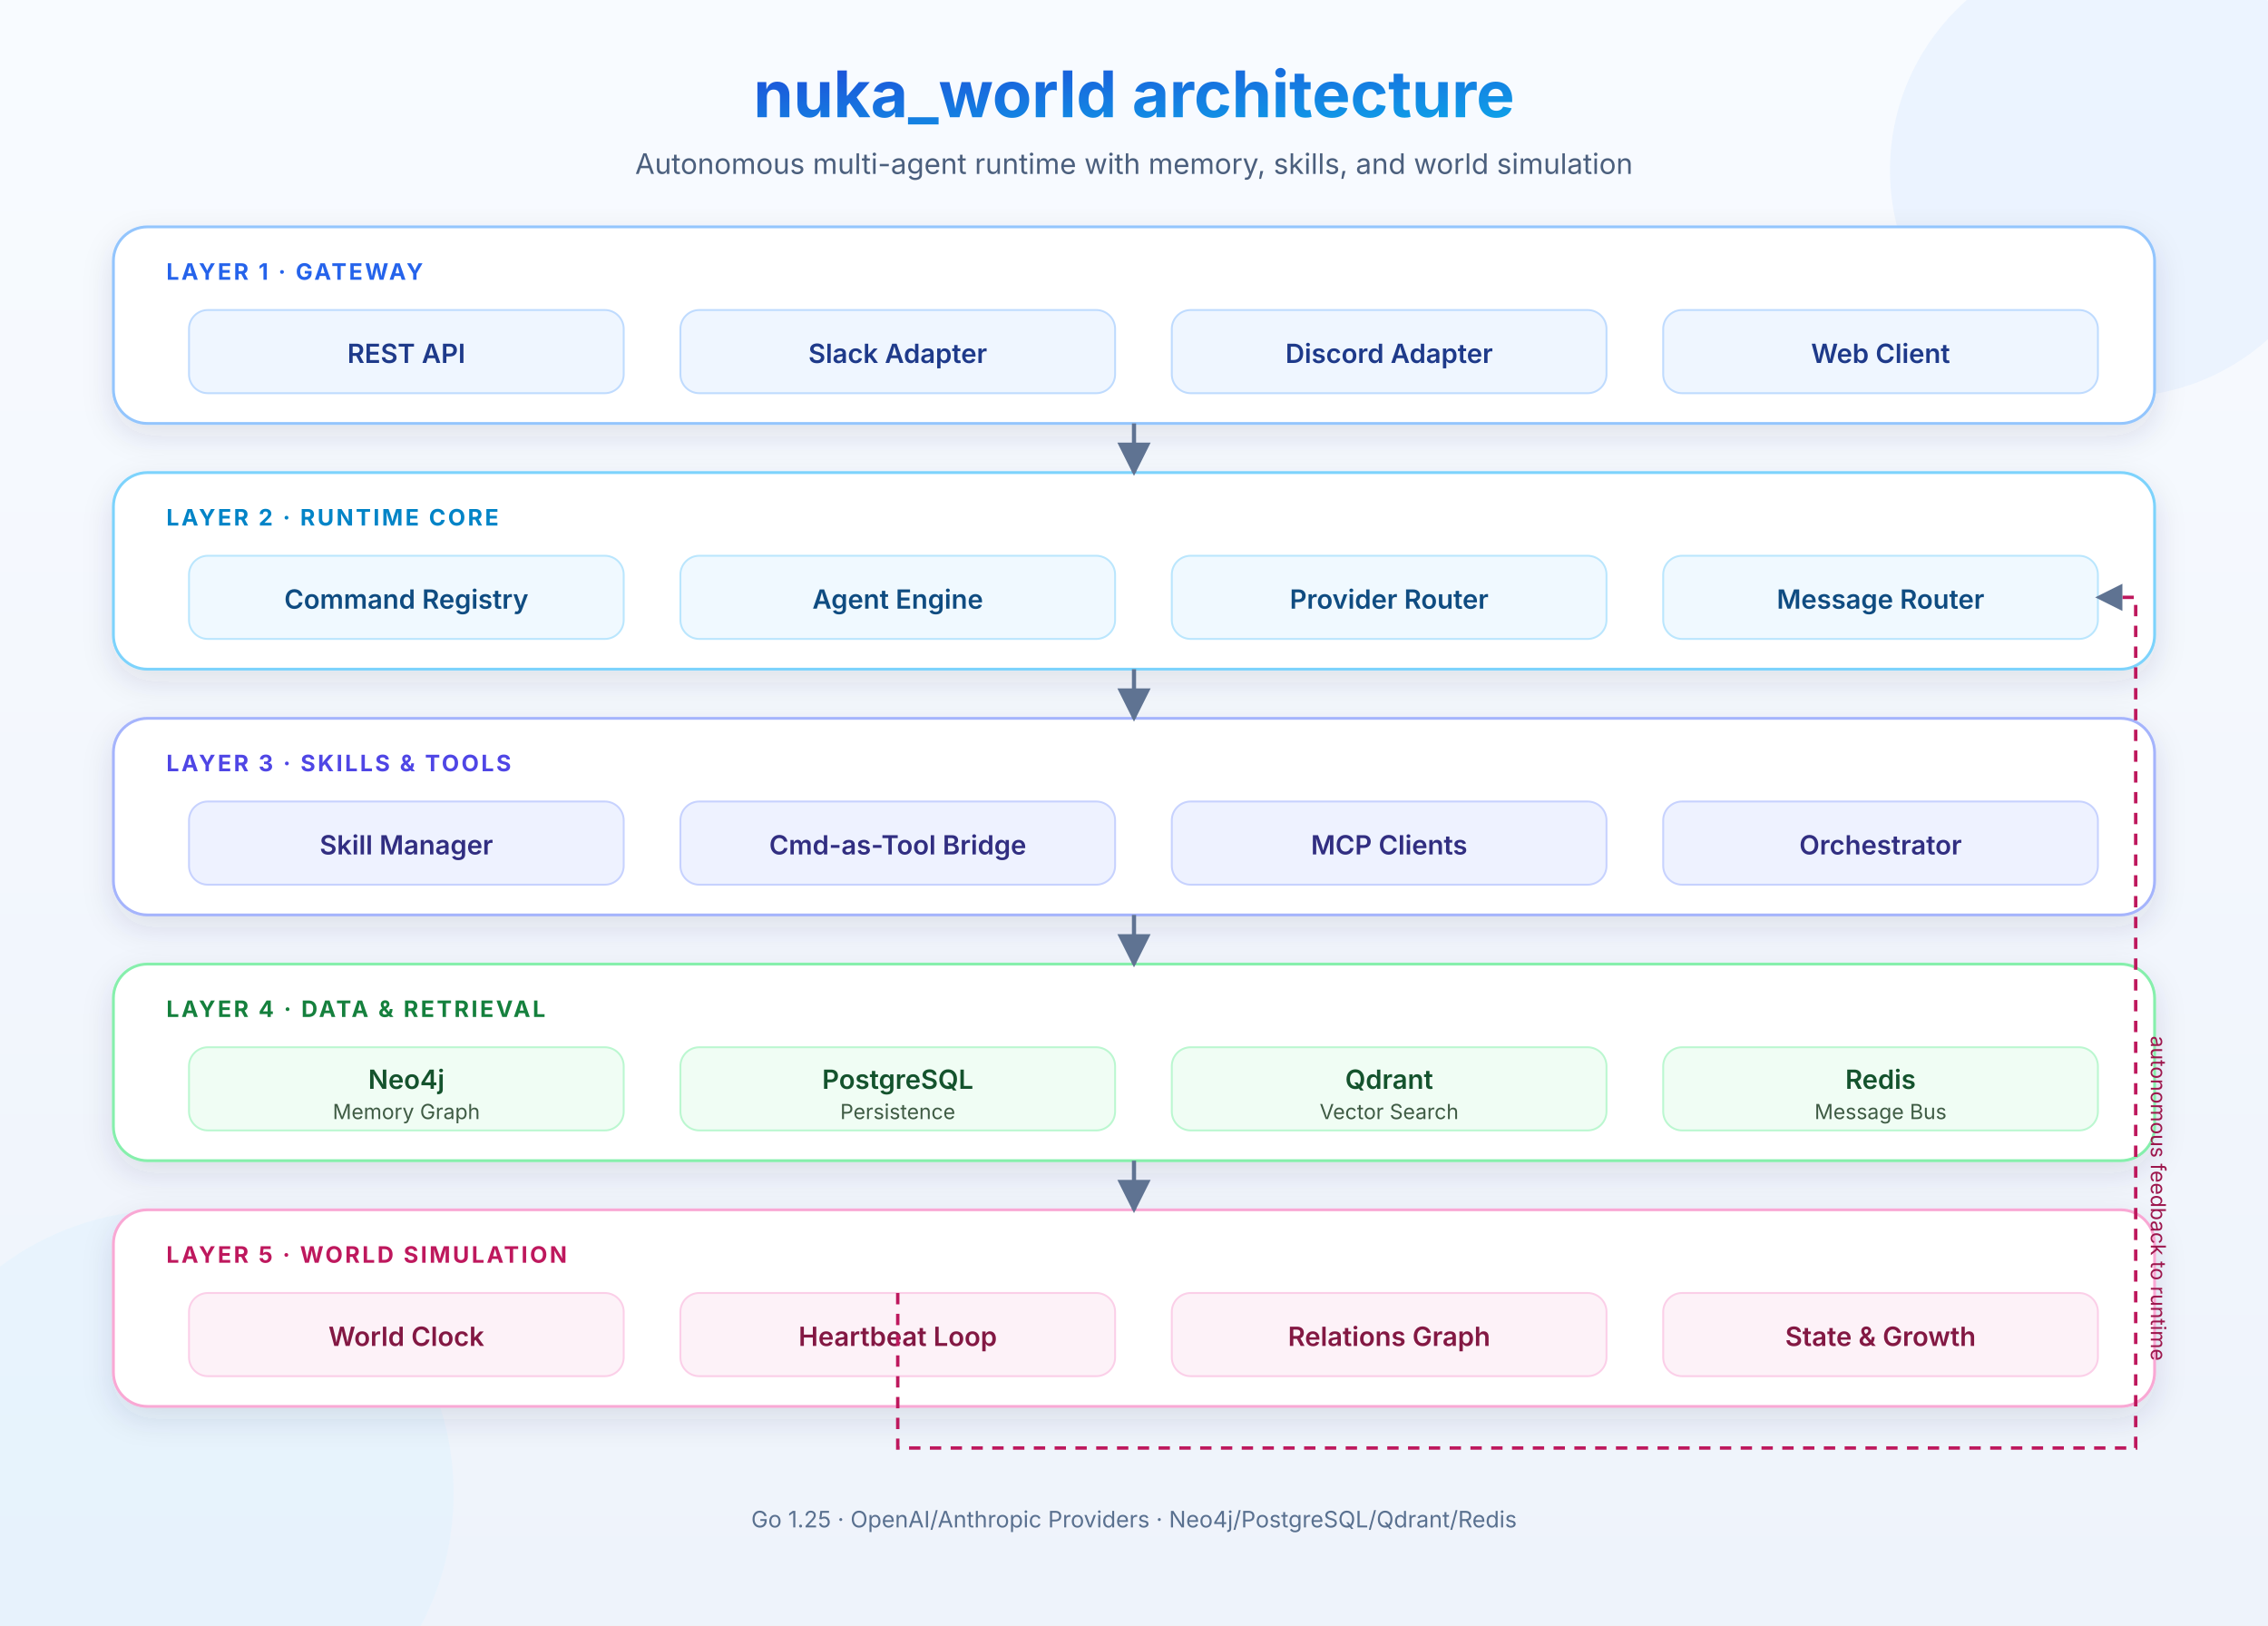
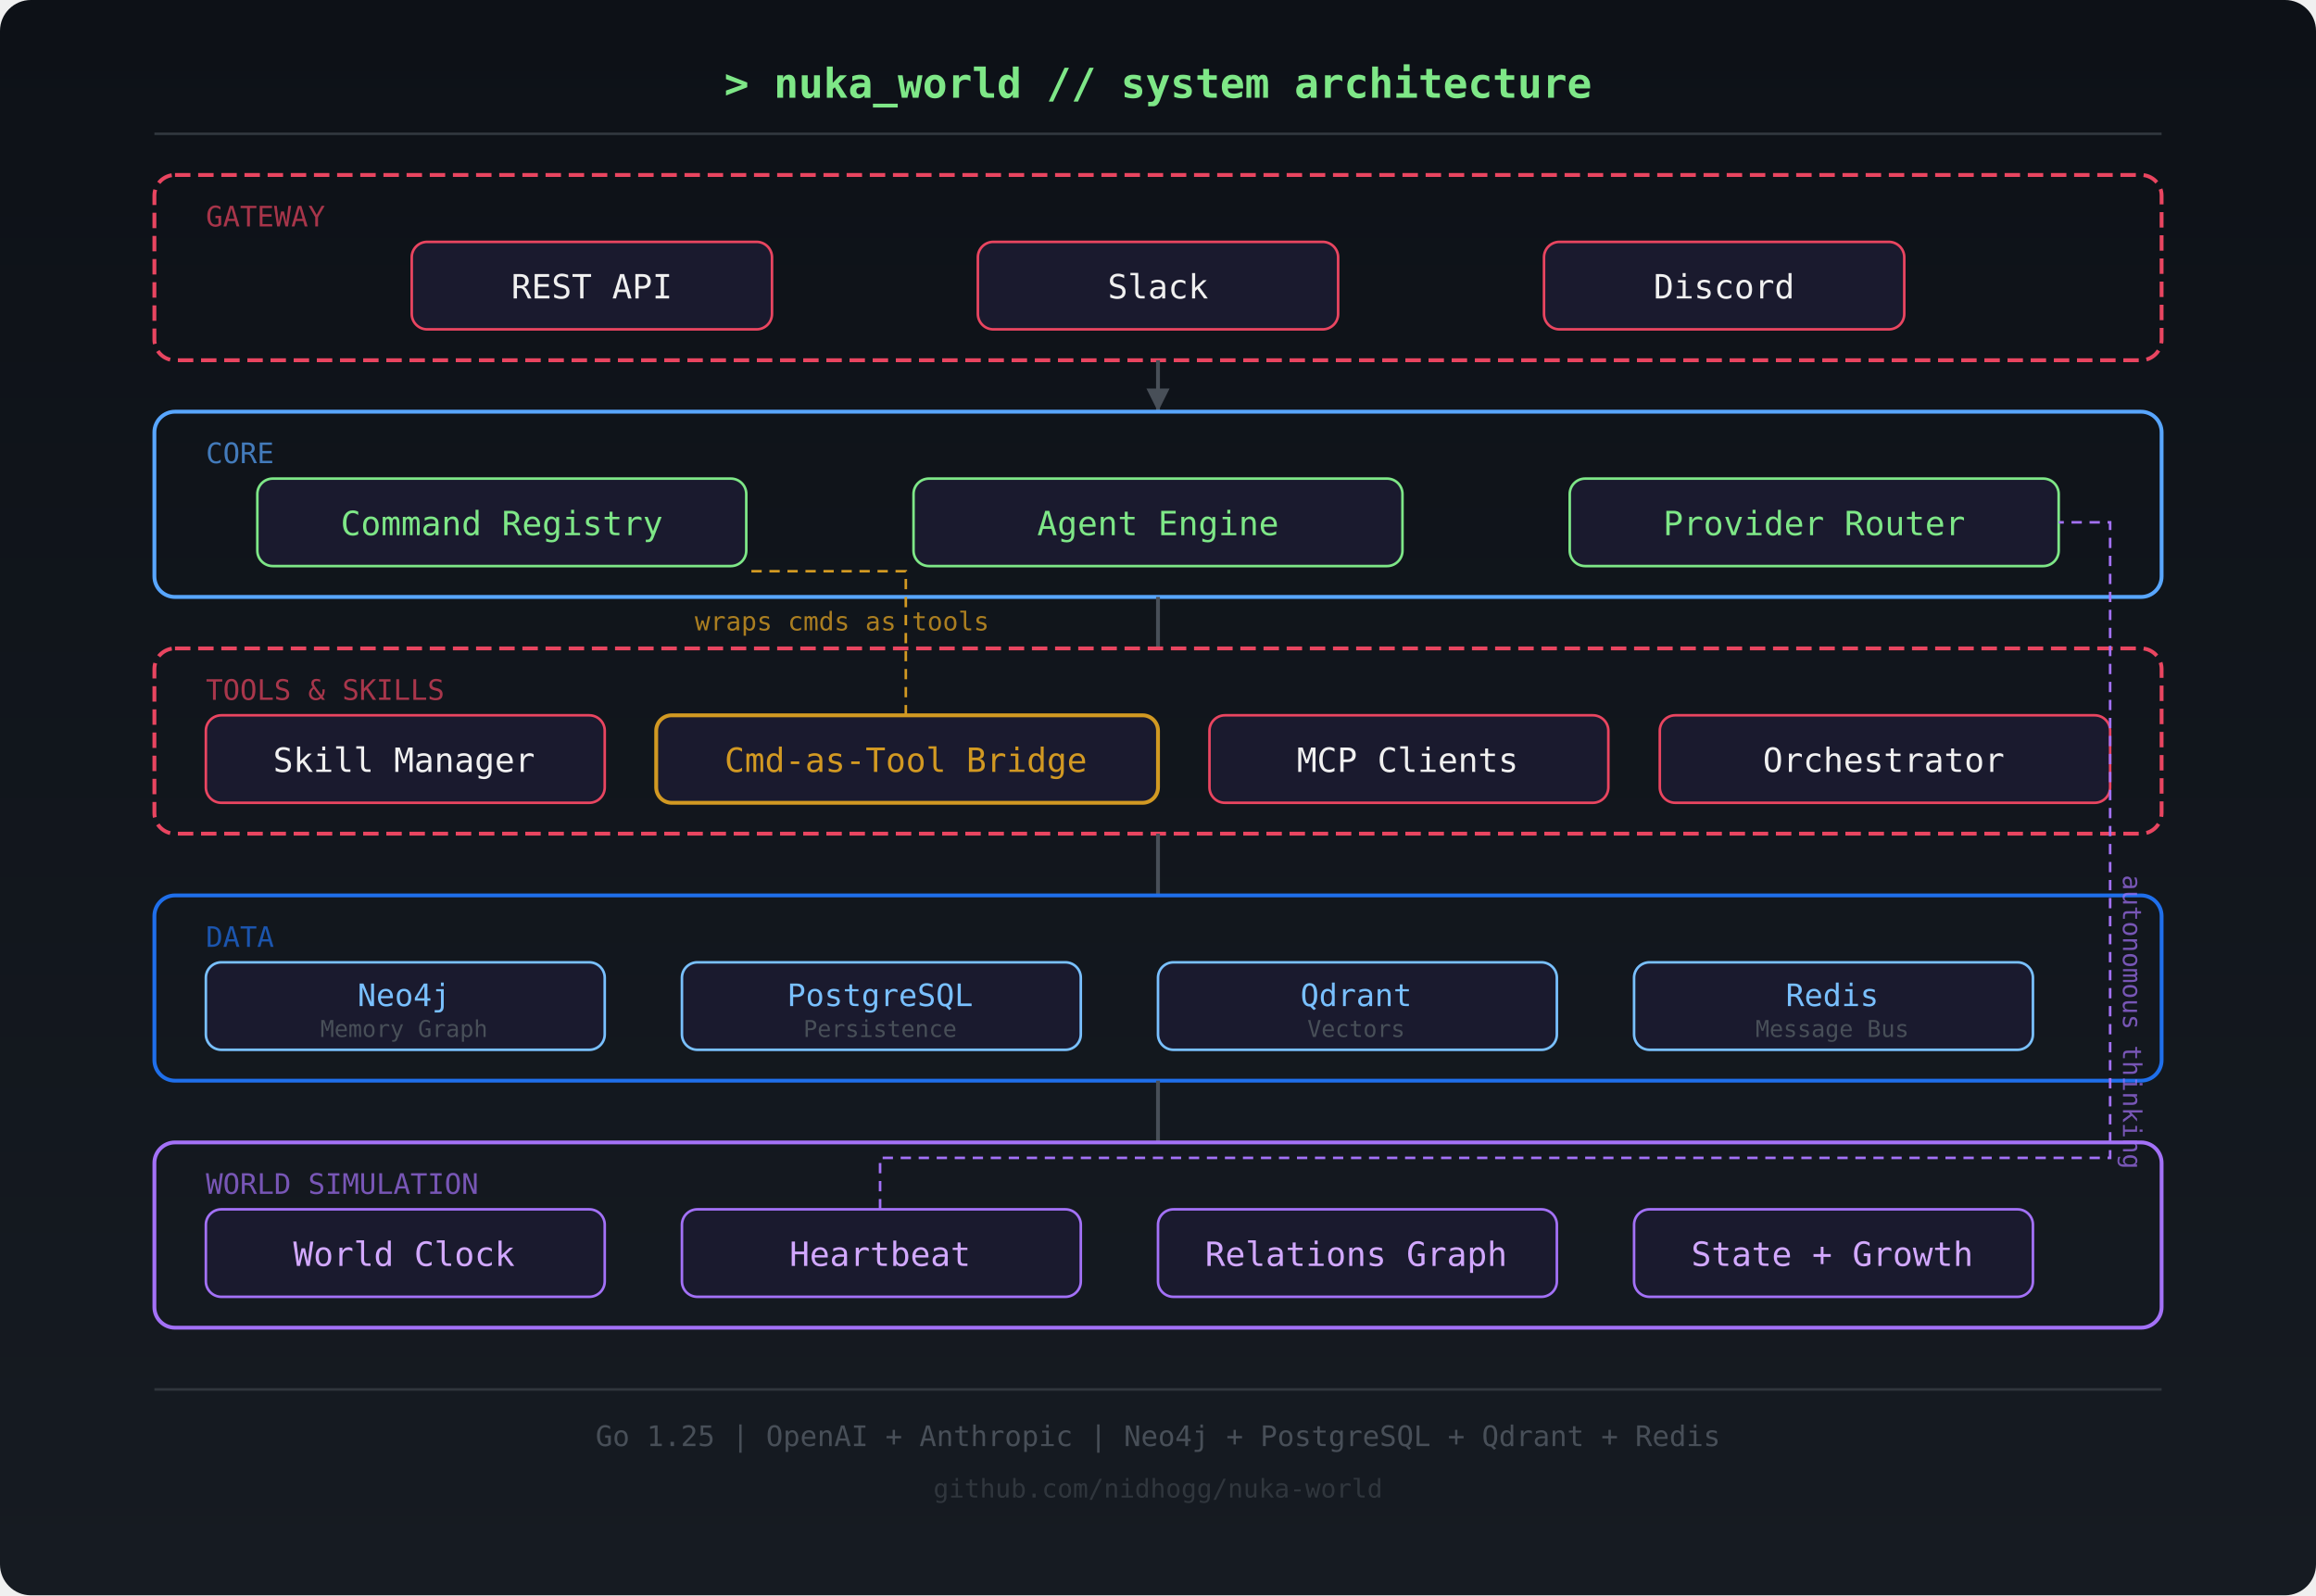
- <svg xmlns="http://www.w3.org/2000/svg" viewBox="0 0 1200 860" role="img" aria-labelledby="title desc">
+ <svg xmlns="http://www.w3.org/2000/svg" viewBox="0 0 900 620" font-family="'JetBrains Mono','Fira Code','SF Mono',monospace" font-size="13">
  <defs>
-     <linearGradient id="canvasBg" x1="0" y1="0" x2="0" y2="1">
-       <stop offset="0%" stop-color="#f8fbff" />
-       <stop offset="100%" stop-color="#eef3fb" />
+     <linearGradient id="bg" x1="0" y1="0" x2="0" y2="1">
+       <stop offset="0%" stop-color="#0d1117" />
+       <stop offset="100%" stop-color="#161b22" />
    </linearGradient>
-     <linearGradient id="headerGrad" x1="0" y1="0" x2="1" y2="1">
-       <stop offset="0%" stop-color="#1d4ed8" />
-       <stop offset="100%" stop-color="#0ea5e9" />
-     </linearGradient>
-     <filter id="softShadow" x="-20%" y="-20%" width="140%" height="160%">
-       <feDropShadow dx="0" dy="6" stdDeviation="8" flood-color="#2b3a55" flood-opacity="0.12" />
-     </filter>
-     <marker id="arrow" viewBox="0 0 10 10" refX="9" refY="5" markerWidth="8" markerHeight="8" orient="auto">
-       <path d="M 0 0 L 10 5 L 0 10 z" fill="#5f7392" />
+   </defs>
+   <rect width="900" height="620" rx="12" fill="url(#bg)" />
+   <text x="450" y="38" text-anchor="middle" fill="#7ee787" font-size="16" font-weight="bold">&gt; nuka_world // system architecture</text>
+   <line x1="60" y1="52" x2="840" y2="52" stroke="#30363d" stroke-width="1" />
+   <rect x="60" y="68" width="780" height="72" rx="8" fill="none" stroke="#e94560" stroke-width="1.5" stroke-dasharray="6,3" />
+   <text x="80" y="88" fill="#e94560" font-size="11" opacity="0.7">GATEWAY</text>
+   <rect x="160" y="94" width="140" height="34" rx="6" fill="#1a1a2e" stroke="#e94560" stroke-width="1" />
+   <text x="230" y="116" text-anchor="middle" fill="#f0f0f0">REST API</text>
+   <rect x="380" y="94" width="140" height="34" rx="6" fill="#1a1a2e" stroke="#e94560" stroke-width="1" />
+   <text x="450" y="116" text-anchor="middle" fill="#f0f0f0">Slack</text>
+   <rect x="600" y="94" width="140" height="34" rx="6" fill="#1a1a2e" stroke="#e94560" stroke-width="1" />
+   <text x="670" y="116" text-anchor="middle" fill="#f0f0f0">Discord</text>
+   <line x1="450" y1="140" x2="450" y2="160" stroke="#484f58" stroke-width="1.5" marker-end="url(#arrow)" />
+   <rect x="60" y="160" width="780" height="72" rx="8" fill="none" stroke="#58a6ff" stroke-width="1.5" />
+   <text x="80" y="180" fill="#58a6ff" font-size="11" opacity="0.7">CORE</text>
+   <rect x="100" y="186" width="190" height="34" rx="6" fill="#1a1a2e" stroke="#7ee787" stroke-width="1" />
+   <text x="195" y="208" text-anchor="middle" fill="#7ee787">Command Registry</text>
+   <rect x="355" y="186" width="190" height="34" rx="6" fill="#1a1a2e" stroke="#7ee787" stroke-width="1" />
+   <text x="450" y="208" text-anchor="middle" fill="#7ee787">Agent Engine</text>
+   <rect x="610" y="186" width="190" height="34" rx="6" fill="#1a1a2e" stroke="#7ee787" stroke-width="1" />
+   <text x="705" y="208" text-anchor="middle" fill="#7ee787">Provider Router</text>
+   <line x1="450" y1="232" x2="450" y2="252" stroke="#484f58" stroke-width="1.5" />
+   <rect x="60" y="252" width="780" height="72" rx="8" fill="none" stroke="#e94560" stroke-width="1.5" stroke-dasharray="6,3" />
+   <text x="80" y="272" fill="#e94560" font-size="11" opacity="0.7">TOOLS &amp; SKILLS</text>
+   <rect x="80" y="278" width="155" height="34" rx="6" fill="#1a1a2e" stroke="#e94560" stroke-width="1" />
+   <text x="157" y="300" text-anchor="middle" fill="#f0f0f0">Skill Manager</text>
+   <rect x="255" y="278" width="195" height="34" rx="6" fill="#1a1a2e" stroke="#d29922" stroke-width="1.5" />
+   <text x="352" y="300" text-anchor="middle" fill="#d29922">Cmd-as-Tool Bridge</text>
+   <rect x="470" y="278" width="155" height="34" rx="6" fill="#1a1a2e" stroke="#e94560" stroke-width="1" />
+   <text x="547" y="300" text-anchor="middle" fill="#f0f0f0">MCP Clients</text>
+   <rect x="645" y="278" width="175" height="34" rx="6" fill="#1a1a2e" stroke="#e94560" stroke-width="1" />
+   <text x="732" y="300" text-anchor="middle" fill="#f0f0f0">Orchestrator</text>
+   <path d="M352,278 L352,222 L290,222" fill="none" stroke="#d29922" stroke-width="1" stroke-dasharray="4,3" />
+   <text x="270" y="245" fill="#d29922" font-size="10" opacity="0.8">wraps cmds as tools</text>
+   <line x1="450" y1="324" x2="450" y2="348" stroke="#484f58" stroke-width="1.5" />
+   <rect x="60" y="348" width="780" height="72" rx="8" fill="none" stroke="#1f6feb" stroke-width="1.5" />
+   <text x="80" y="368" fill="#1f6feb" font-size="11" opacity="0.7">DATA</text>
+   <rect x="80" y="374" width="155" height="34" rx="6" fill="#1a1a2e" stroke="#79c0ff" stroke-width="1" />
+   <text x="157" y="391" text-anchor="middle" fill="#79c0ff" font-size="12">Neo4j</text>
+   <text x="157" y="403" text-anchor="middle" fill="#484f58" font-size="9">Memory Graph</text>
+   <rect x="265" y="374" width="155" height="34" rx="6" fill="#1a1a2e" stroke="#79c0ff" stroke-width="1" />
+   <text x="342" y="391" text-anchor="middle" fill="#79c0ff" font-size="12">PostgreSQL</text>
+   <text x="342" y="403" text-anchor="middle" fill="#484f58" font-size="9">Persistence</text>
+   <rect x="450" y="374" width="155" height="34" rx="6" fill="#1a1a2e" stroke="#79c0ff" stroke-width="1" />
+   <text x="527" y="391" text-anchor="middle" fill="#79c0ff" font-size="12">Qdrant</text>
+   <text x="527" y="403" text-anchor="middle" fill="#484f58" font-size="9">Vectors</text>
+   <rect x="635" y="374" width="155" height="34" rx="6" fill="#1a1a2e" stroke="#79c0ff" stroke-width="1" />
+   <text x="712" y="391" text-anchor="middle" fill="#79c0ff" font-size="12">Redis</text>
+   <text x="712" y="403" text-anchor="middle" fill="#484f58" font-size="9">Message Bus</text>
+   <line x1="450" y1="420" x2="450" y2="444" stroke="#484f58" stroke-width="1.5" />
+   <rect x="60" y="444" width="780" height="72" rx="8" fill="none" stroke="#a371f7" stroke-width="1.5" />
+   <text x="80" y="464" fill="#a371f7" font-size="11" opacity="0.7">WORLD SIMULATION</text>
+   <rect x="80" y="470" width="155" height="34" rx="6" fill="#1a1a2e" stroke="#a371f7" stroke-width="1" />
+   <text x="157" y="492" text-anchor="middle" fill="#d2a8ff">World Clock</text>
+   <rect x="265" y="470" width="155" height="34" rx="6" fill="#1a1a2e" stroke="#a371f7" stroke-width="1" />
+   <text x="342" y="492" text-anchor="middle" fill="#d2a8ff">Heartbeat</text>
+   <rect x="450" y="470" width="155" height="34" rx="6" fill="#1a1a2e" stroke="#a371f7" stroke-width="1" />
+   <text x="527" y="492" text-anchor="middle" fill="#d2a8ff">Relations Graph</text>
+   <rect x="635" y="470" width="155" height="34" rx="6" fill="#1a1a2e" stroke="#a371f7" stroke-width="1" />
+   <text x="712" y="492" text-anchor="middle" fill="#d2a8ff">State + Growth</text>
+   <path d="M342,470 L342,450 L820,450 L820,203 L800,203" fill="none" stroke="#a371f7" stroke-width="1" stroke-dasharray="4,3" />
+   <text x="825" y="340" fill="#a371f7" font-size="10" opacity="0.7" transform="rotate(90,825,340)">autonomous thinking</text>
+   <line x1="60" y1="540" x2="840" y2="540" stroke="#30363d" stroke-width="1" />
+   <text x="450" y="562" text-anchor="middle" fill="#484f58" font-size="11">Go 1.25 | OpenAI + Anthropic | Neo4j + PostgreSQL + Qdrant + Redis</text>
+   <text x="450" y="582" text-anchor="middle" fill="#30363d" font-size="10">github.com/nidhogg/nuka-world</text>
+   <defs>
+     <marker id="arrow" viewBox="0 0 10 10" refX="10" refY="5" markerWidth="6" markerHeight="6" orient="auto-start-reverse">
+       <path d="M 0 0 L 10 5 L 0 10 z" fill="#484f58" />
    </marker>
  </defs>
-   <rect width="1200" height="860" fill="url(#canvasBg)" />
-   <circle cx="1120" cy="90" r="120" fill="#dbeafe" opacity="0.42" />
-   <circle cx="90" cy="790" r="150" fill="#e0f2fe" opacity="0.5" />
-   <text x="600" y="62" text-anchor="middle" fill="url(#headerGrad)" font-family="Inter,Segoe UI,Arial,sans-serif" font-size="34" font-weight="700">nuka_world architecture</text>
-   <text x="600" y="92" text-anchor="middle" fill="#4b5f7d" font-family="Inter,Segoe UI,Arial,sans-serif" font-size="15">Autonomous multi-agent runtime with memory, skills, and world simulation</text>
-   <g filter="url(#softShadow)">
-     <rect x="60" y="120" width="1080" height="104" rx="18" fill="#ffffff" stroke="#93c5fd" stroke-width="1.5" />
-   </g>
-   <text x="88" y="148" fill="#2563eb" font-family="Inter,Segoe UI,Arial,sans-serif" font-size="12" font-weight="700" letter-spacing="1.2">LAYER 1 · GATEWAY</text>
-   <rect x="100" y="164" width="230" height="44" rx="10" fill="#eff6ff" stroke="#bfdbfe" />
-   <rect x="360" y="164" width="230" height="44" rx="10" fill="#eff6ff" stroke="#bfdbfe" />
-   <rect x="620" y="164" width="230" height="44" rx="10" fill="#eff6ff" stroke="#bfdbfe" />
-   <rect x="880" y="164" width="230" height="44" rx="10" fill="#eff6ff" stroke="#bfdbfe" />
-   <text x="215" y="192" text-anchor="middle" fill="#1e3a8a" font-family="Inter,Segoe UI,Arial,sans-serif" font-size="14" font-weight="600">REST API</text>
-   <text x="475" y="192" text-anchor="middle" fill="#1e3a8a" font-family="Inter,Segoe UI,Arial,sans-serif" font-size="14" font-weight="600">Slack Adapter</text>
-   <text x="735" y="192" text-anchor="middle" fill="#1e3a8a" font-family="Inter,Segoe UI,Arial,sans-serif" font-size="14" font-weight="600">Discord Adapter</text>
-   <text x="995" y="192" text-anchor="middle" fill="#1e3a8a" font-family="Inter,Segoe UI,Arial,sans-serif" font-size="14" font-weight="600">Web Client</text>
-   <g filter="url(#softShadow)">
-     <rect x="60" y="250" width="1080" height="104" rx="18" fill="#ffffff" stroke="#7dd3fc" stroke-width="1.5" />
-   </g>
-   <text x="88" y="278" fill="#0284c7" font-family="Inter,Segoe UI,Arial,sans-serif" font-size="12" font-weight="700" letter-spacing="1.2">LAYER 2 · RUNTIME CORE</text>
-   <rect x="100" y="294" width="230" height="44" rx="10" fill="#f0f9ff" stroke="#bae6fd" />
-   <rect x="360" y="294" width="230" height="44" rx="10" fill="#f0f9ff" stroke="#bae6fd" />
-   <rect x="620" y="294" width="230" height="44" rx="10" fill="#f0f9ff" stroke="#bae6fd" />
-   <rect x="880" y="294" width="230" height="44" rx="10" fill="#f0f9ff" stroke="#bae6fd" />
-   <text x="215" y="322" text-anchor="middle" fill="#0f4c81" font-family="Inter,Segoe UI,Arial,sans-serif" font-size="14" font-weight="600">Command Registry</text>
-   <text x="475" y="322" text-anchor="middle" fill="#0f4c81" font-family="Inter,Segoe UI,Arial,sans-serif" font-size="14" font-weight="600">Agent Engine</text>
-   <text x="735" y="322" text-anchor="middle" fill="#0f4c81" font-family="Inter,Segoe UI,Arial,sans-serif" font-size="14" font-weight="600">Provider Router</text>
-   <text x="995" y="322" text-anchor="middle" fill="#0f4c81" font-family="Inter,Segoe UI,Arial,sans-serif" font-size="14" font-weight="600">Message Router</text>
-   <g filter="url(#softShadow)">
-     <rect x="60" y="380" width="1080" height="104" rx="18" fill="#ffffff" stroke="#a5b4fc" stroke-width="1.5" />
-   </g>
-   <text x="88" y="408" fill="#4f46e5" font-family="Inter,Segoe UI,Arial,sans-serif" font-size="12" font-weight="700" letter-spacing="1.2">LAYER 3 · SKILLS &amp; TOOLS</text>
-   <rect x="100" y="424" width="230" height="44" rx="10" fill="#eef2ff" stroke="#c7d2fe" />
-   <rect x="360" y="424" width="230" height="44" rx="10" fill="#eef2ff" stroke="#c7d2fe" />
-   <rect x="620" y="424" width="230" height="44" rx="10" fill="#eef2ff" stroke="#c7d2fe" />
-   <rect x="880" y="424" width="230" height="44" rx="10" fill="#eef2ff" stroke="#c7d2fe" />
-   <text x="215" y="452" text-anchor="middle" fill="#312e81" font-family="Inter,Segoe UI,Arial,sans-serif" font-size="14" font-weight="600">Skill Manager</text>
-   <text x="475" y="452" text-anchor="middle" fill="#312e81" font-family="Inter,Segoe UI,Arial,sans-serif" font-size="14" font-weight="600">Cmd-as-Tool Bridge</text>
-   <text x="735" y="452" text-anchor="middle" fill="#312e81" font-family="Inter,Segoe UI,Arial,sans-serif" font-size="14" font-weight="600">MCP Clients</text>
-   <text x="995" y="452" text-anchor="middle" fill="#312e81" font-family="Inter,Segoe UI,Arial,sans-serif" font-size="14" font-weight="600">Orchestrator</text>
-   <g filter="url(#softShadow)">
-     <rect x="60" y="510" width="1080" height="104" rx="18" fill="#ffffff" stroke="#86efac" stroke-width="1.5" />
-   </g>
-   <text x="88" y="538" fill="#15803d" font-family="Inter,Segoe UI,Arial,sans-serif" font-size="12" font-weight="700" letter-spacing="1.2">LAYER 4 · DATA &amp; RETRIEVAL</text>
-   <rect x="100" y="554" width="230" height="44" rx="10" fill="#f0fdf4" stroke="#bbf7d0" />
-   <rect x="360" y="554" width="230" height="44" rx="10" fill="#f0fdf4" stroke="#bbf7d0" />
-   <rect x="620" y="554" width="230" height="44" rx="10" fill="#f0fdf4" stroke="#bbf7d0" />
-   <rect x="880" y="554" width="230" height="44" rx="10" fill="#f0fdf4" stroke="#bbf7d0" />
-   <text x="215" y="576" text-anchor="middle" fill="#14532d" font-family="Inter,Segoe UI,Arial,sans-serif" font-size="14" font-weight="600">Neo4j</text>
-   <text x="215" y="592" text-anchor="middle" fill="#3f5b44" font-family="Inter,Segoe UI,Arial,sans-serif" font-size="11">Memory Graph</text>
-   <text x="475" y="576" text-anchor="middle" fill="#14532d" font-family="Inter,Segoe UI,Arial,sans-serif" font-size="14" font-weight="600">PostgreSQL</text>
-   <text x="475" y="592" text-anchor="middle" fill="#3f5b44" font-family="Inter,Segoe UI,Arial,sans-serif" font-size="11">Persistence</text>
-   <text x="735" y="576" text-anchor="middle" fill="#14532d" font-family="Inter,Segoe UI,Arial,sans-serif" font-size="14" font-weight="600">Qdrant</text>
-   <text x="735" y="592" text-anchor="middle" fill="#3f5b44" font-family="Inter,Segoe UI,Arial,sans-serif" font-size="11">Vector Search</text>
-   <text x="995" y="576" text-anchor="middle" fill="#14532d" font-family="Inter,Segoe UI,Arial,sans-serif" font-size="14" font-weight="600">Redis</text>
-   <text x="995" y="592" text-anchor="middle" fill="#3f5b44" font-family="Inter,Segoe UI,Arial,sans-serif" font-size="11">Message Bus</text>
-   <g filter="url(#softShadow)">
-     <rect x="60" y="640" width="1080" height="104" rx="18" fill="#ffffff" stroke="#f9a8d4" stroke-width="1.5" />
-   </g>
-   <text x="88" y="668" fill="#be185d" font-family="Inter,Segoe UI,Arial,sans-serif" font-size="12" font-weight="700" letter-spacing="1.2">LAYER 5 · WORLD SIMULATION</text>
-   <rect x="100" y="684" width="230" height="44" rx="10" fill="#fdf2f8" stroke="#fbcfe8" />
-   <rect x="360" y="684" width="230" height="44" rx="10" fill="#fdf2f8" stroke="#fbcfe8" />
-   <rect x="620" y="684" width="230" height="44" rx="10" fill="#fdf2f8" stroke="#fbcfe8" />
-   <rect x="880" y="684" width="230" height="44" rx="10" fill="#fdf2f8" stroke="#fbcfe8" />
-   <text x="215" y="712" text-anchor="middle" fill="#831843" font-family="Inter,Segoe UI,Arial,sans-serif" font-size="14" font-weight="600">World Clock</text>
-   <text x="475" y="712" text-anchor="middle" fill="#831843" font-family="Inter,Segoe UI,Arial,sans-serif" font-size="14" font-weight="600">Heartbeat Loop</text>
-   <text x="735" y="712" text-anchor="middle" fill="#831843" font-family="Inter,Segoe UI,Arial,sans-serif" font-size="14" font-weight="600">Relations Graph</text>
-   <text x="995" y="712" text-anchor="middle" fill="#831843" font-family="Inter,Segoe UI,Arial,sans-serif" font-size="14" font-weight="600">State &amp; Growth</text>
-   <line x1="600" y1="224" x2="600" y2="250" stroke="#5f7392" stroke-width="2.2" marker-end="url(#arrow)" />
-   <line x1="600" y1="354" x2="600" y2="380" stroke="#5f7392" stroke-width="2.2" marker-end="url(#arrow)" />
-   <line x1="600" y1="484" x2="600" y2="510" stroke="#5f7392" stroke-width="2.2" marker-end="url(#arrow)" />
-   <line x1="600" y1="614" x2="600" y2="640" stroke="#5f7392" stroke-width="2.2" marker-end="url(#arrow)" />
-   <path d="M 475 684 L 475 766 L 1130 766 L 1130 316 L 1110 316" fill="none" stroke="#be185d" stroke-width="1.8" stroke-dasharray="6 5" marker-end="url(#arrow)" />
-   <text x="1138" y="548" transform="rotate(90 1138 548)" fill="#9d174d" font-family="Inter,Segoe UI,Arial,sans-serif" font-size="11">autonomous feedback to runtime</text>
-   <text x="600" y="808" text-anchor="middle" fill="#59708f" font-family="Inter,Segoe UI,Arial,sans-serif" font-size="12">
-     Go 1.25 · OpenAI/Anthropic Providers · Neo4j/PostgreSQL/Qdrant/Redis
-   </text>
</svg>
